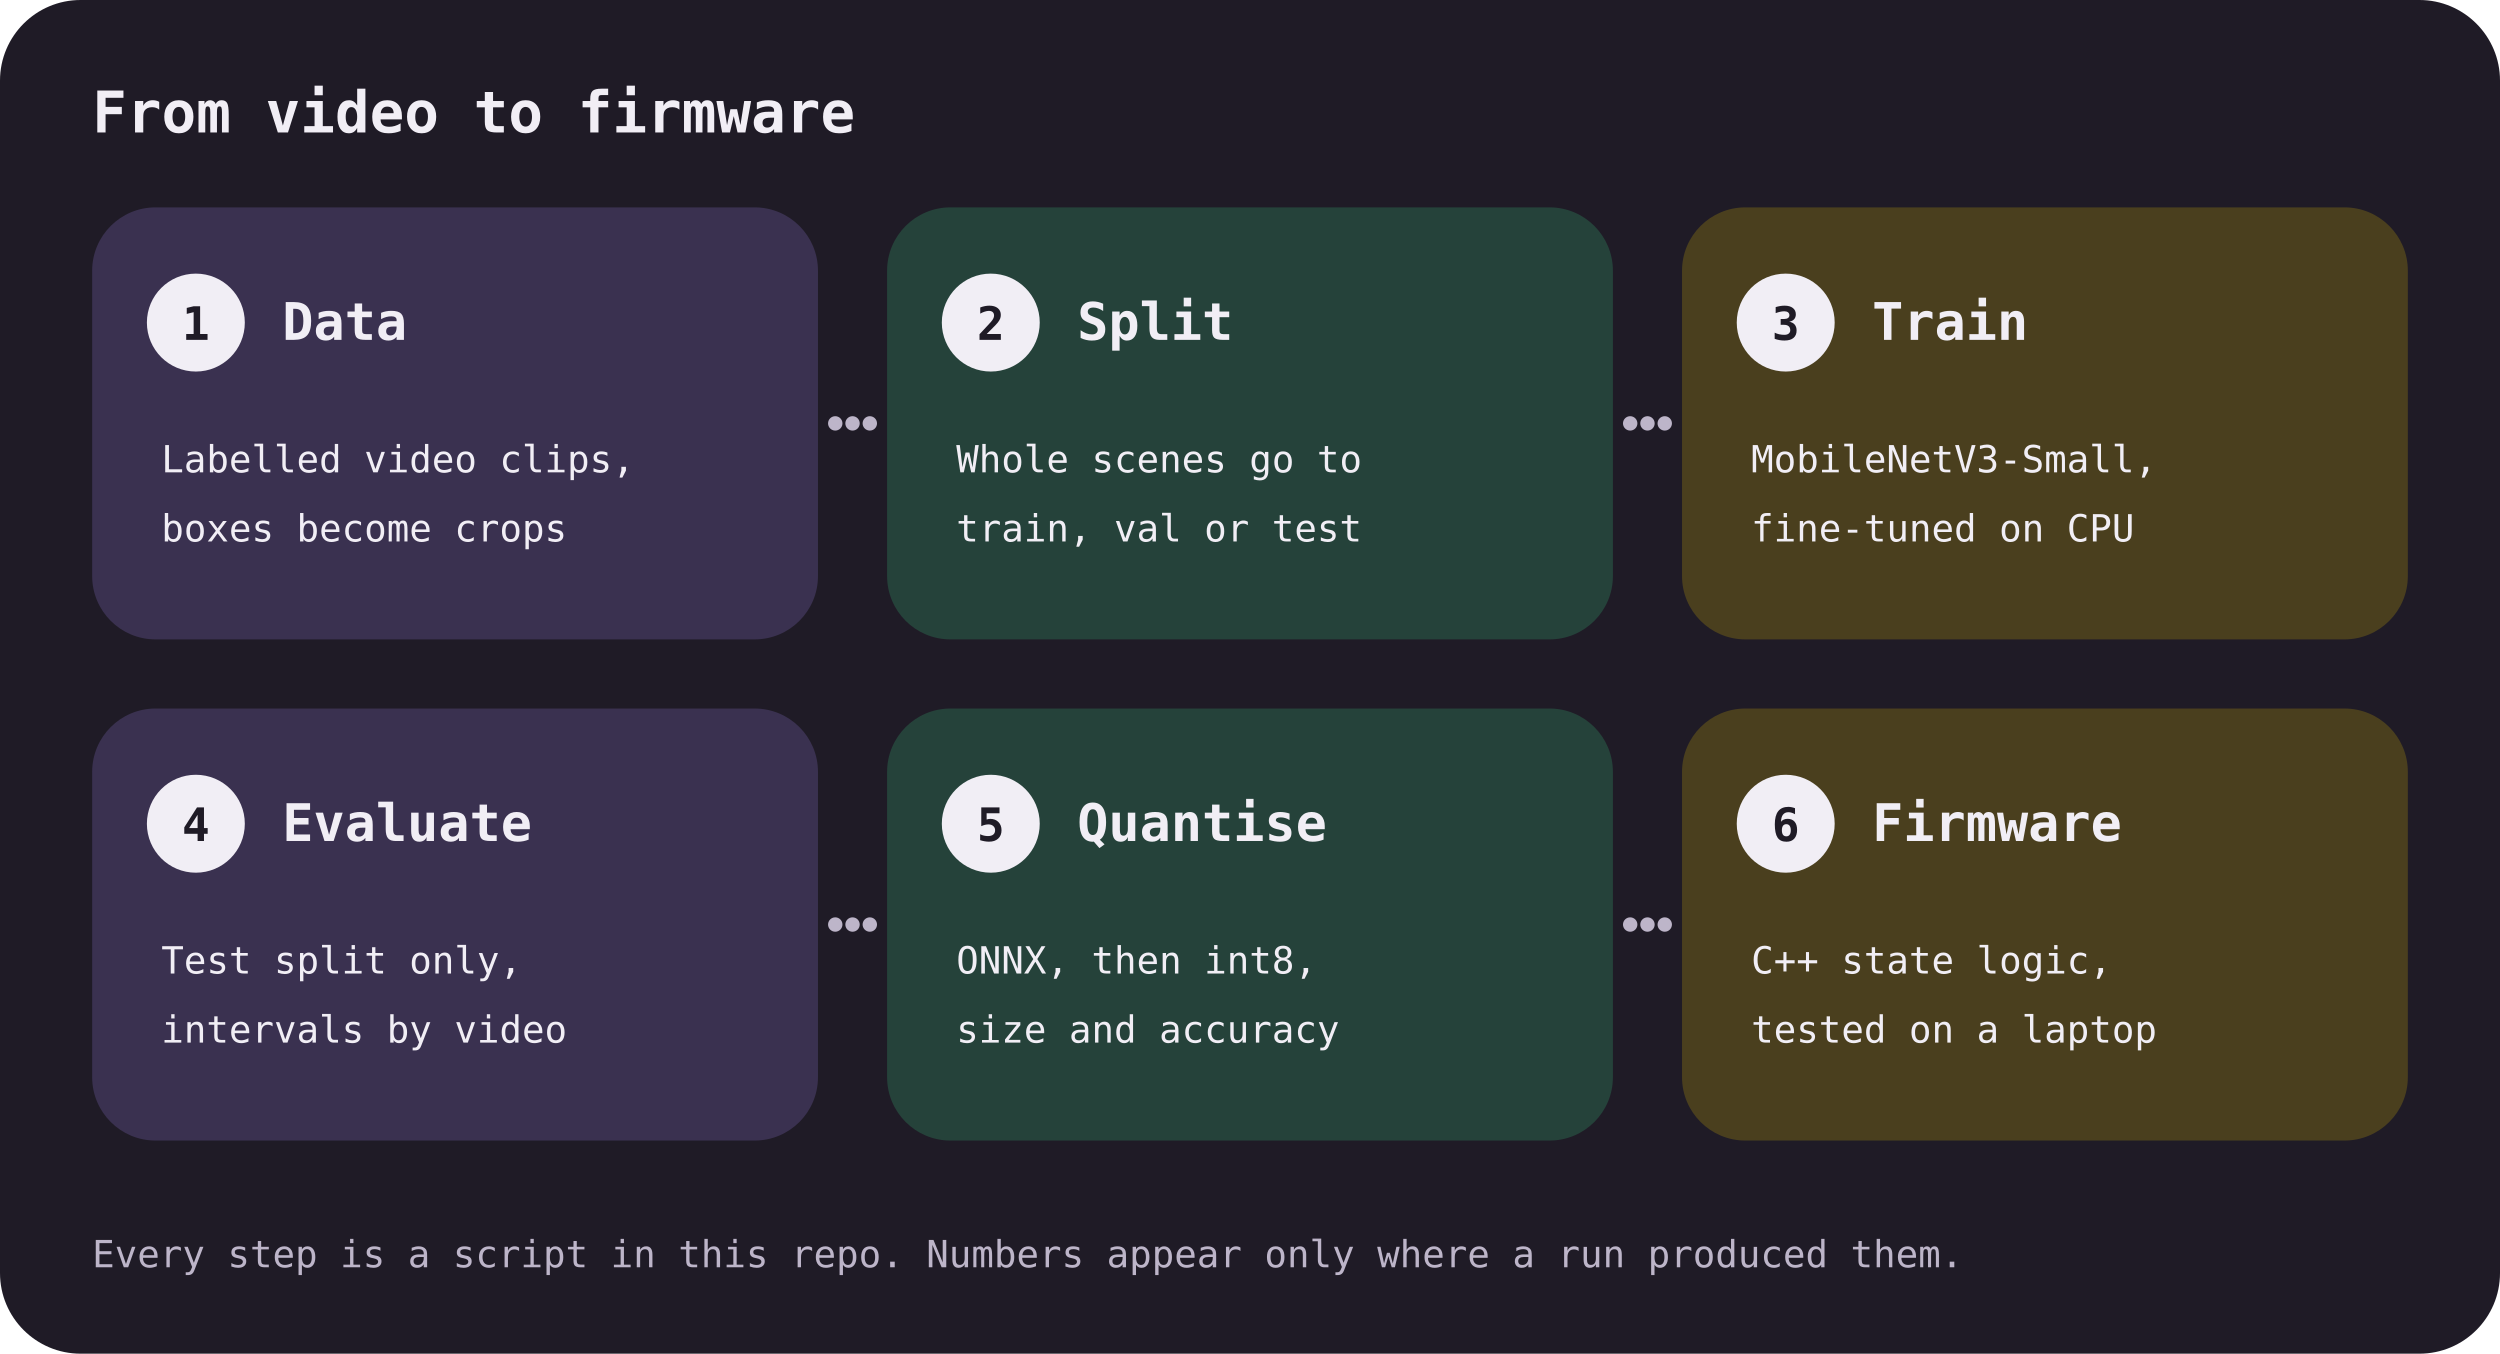
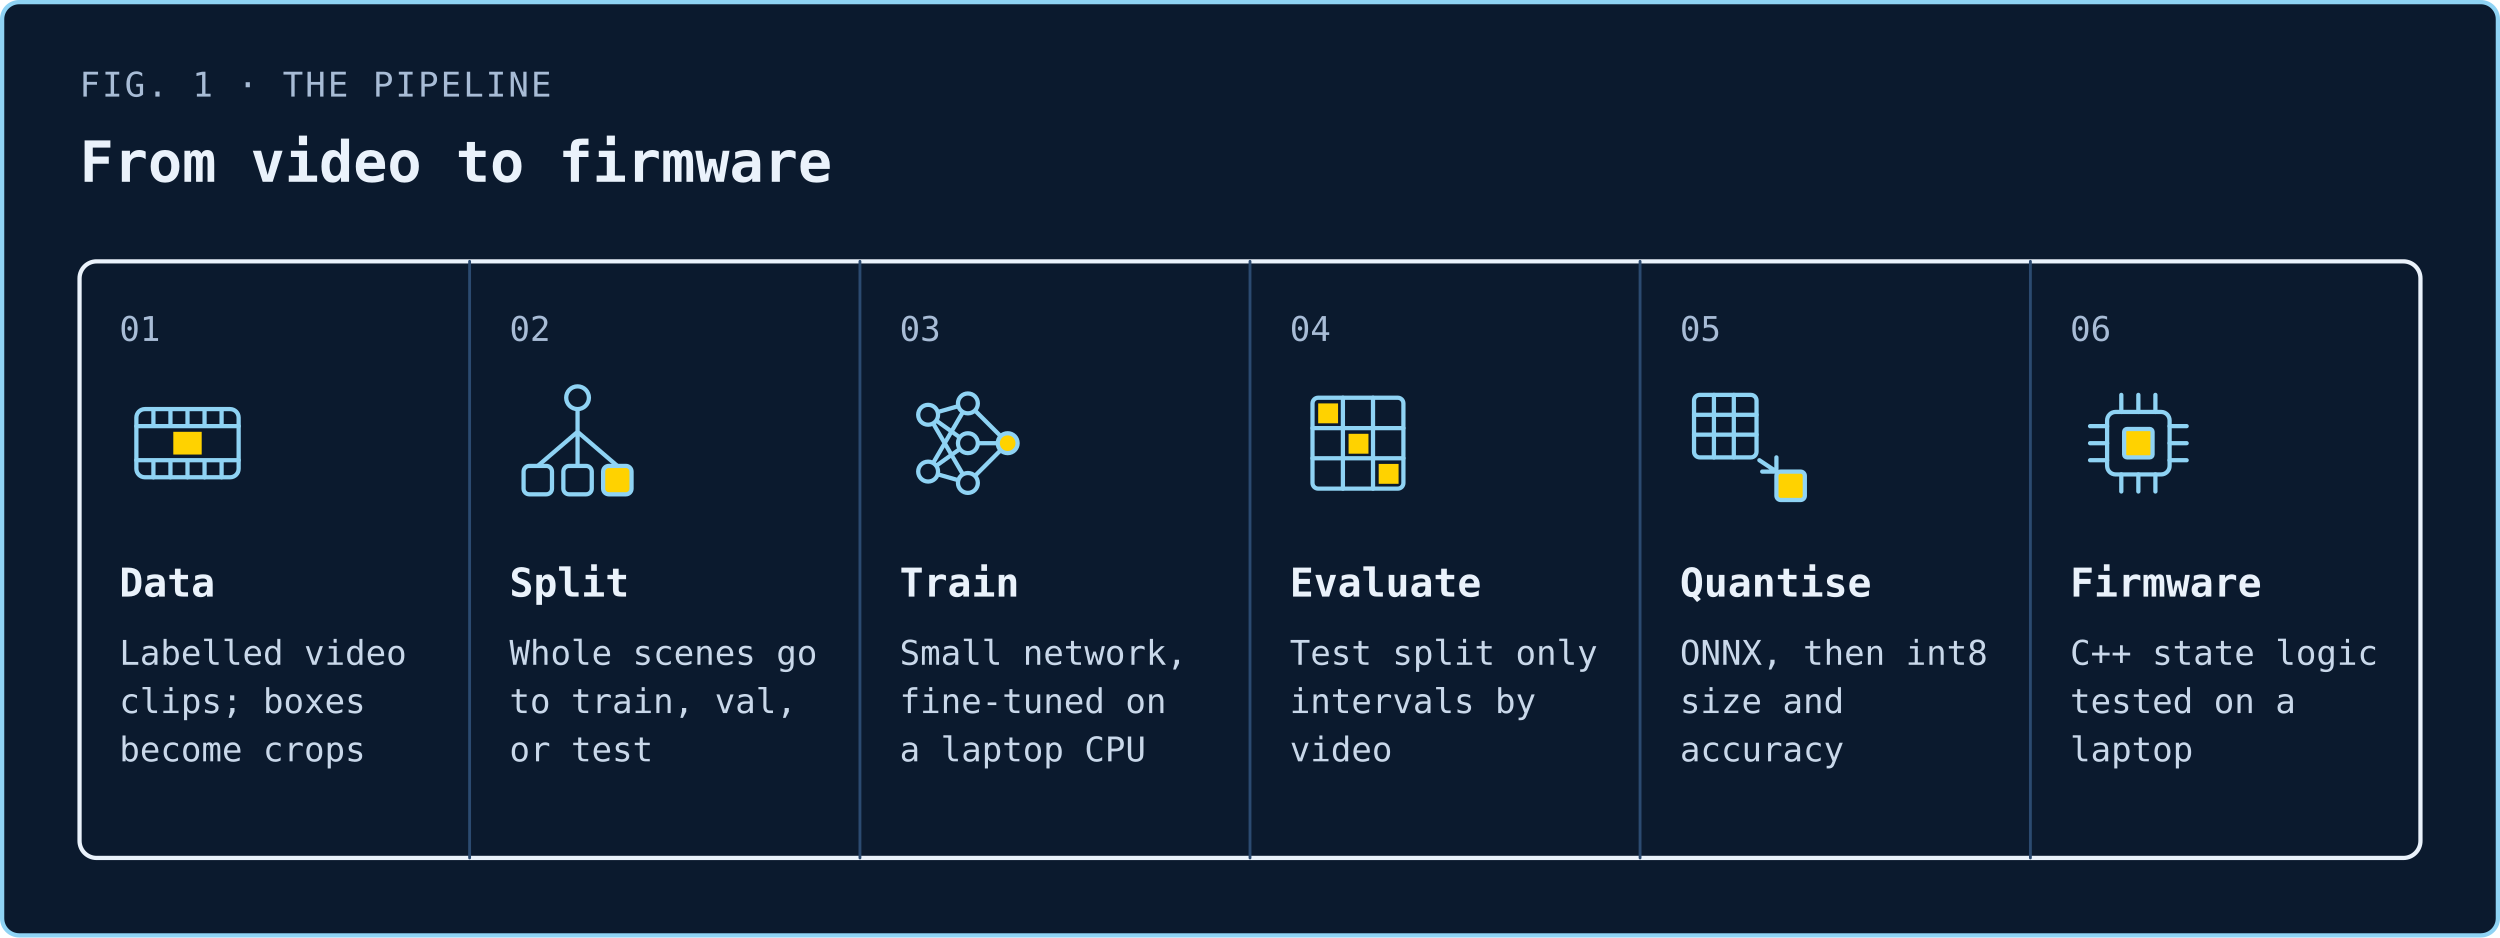
- <svg xmlns="http://www.w3.org/2000/svg" viewBox="0 0 868 470" width="868" height="470" role="img" aria-labelledby="t d" font-family="ui-monospace, &quot;SF Mono&quot;, &quot;JetBrains Mono&quot;, Menlo, Consolas, monospace">
-   <rect x="0" y="0" width="868" height="470" rx="28" fill="#1F1B26" />
-   <text x="32" y="46" font-size="20" font-weight="bold" fill="#F1EEF5" text-anchor="start">From video to firmware</text>
-   <rect x="32" y="72" width="252" height="150" rx="22" fill="#3A3150" />
-   <circle cx="68" cy="112" r="17" fill="#F1EEF5" />
-   <text x="68" y="118" font-size="16" font-weight="bold" fill="#1F1B26" text-anchor="middle">1</text>
-   <text x="98" y="118" font-size="18" font-weight="bold" fill="#F1EEF5" text-anchor="start">Data</text>
-   <text x="56" y="164" font-size="13" font-weight="normal" fill="#F1EEF5" text-anchor="start">Labelled video clips,</text>
-   <text x="56" y="188" font-size="13" font-weight="normal" fill="#F1EEF5" text-anchor="start">boxes become crops</text>
-   <circle cx="290" cy="147" r="2.5" fill="#BDB5C9" />
-   <circle cx="296" cy="147" r="2.5" fill="#BDB5C9" />
-   <circle cx="302" cy="147" r="2.5" fill="#BDB5C9" />
-   <rect x="308" y="72" width="252" height="150" rx="22" fill="#25423A" />
-   <circle cx="344" cy="112" r="17" fill="#F1EEF5" />
-   <text x="344" y="118" font-size="16" font-weight="bold" fill="#1F1B26" text-anchor="middle">2</text>
-   <text x="374" y="118" font-size="18" font-weight="bold" fill="#F1EEF5" text-anchor="start">Split</text>
-   <text x="332" y="164" font-size="13" font-weight="normal" fill="#F1EEF5" text-anchor="start">Whole scenes go to</text>
-   <text x="332" y="188" font-size="13" font-weight="normal" fill="#F1EEF5" text-anchor="start">train, val or test</text>
-   <circle cx="566" cy="147" r="2.5" fill="#BDB5C9" />
-   <circle cx="572" cy="147" r="2.5" fill="#BDB5C9" />
-   <circle cx="578" cy="147" r="2.5" fill="#BDB5C9" />
-   <rect x="584" y="72" width="252" height="150" rx="22" fill="#4A3F1E" />
-   <circle cx="620" cy="112" r="17" fill="#F1EEF5" />
-   <text x="620" y="118" font-size="16" font-weight="bold" fill="#1F1B26" text-anchor="middle">3</text>
-   <text x="650" y="118" font-size="18" font-weight="bold" fill="#F1EEF5" text-anchor="start">Train</text>
-   <text x="608" y="164" font-size="13" font-weight="normal" fill="#F1EEF5" text-anchor="start">MobileNetV3-Small,</text>
-   <text x="608" y="188" font-size="13" font-weight="normal" fill="#F1EEF5" text-anchor="start">fine-tuned on CPU</text>
-   <rect x="32" y="246" width="252" height="150" rx="22" fill="#3A3150" />
-   <circle cx="68" cy="286" r="17" fill="#F1EEF5" />
-   <text x="68" y="292" font-size="16" font-weight="bold" fill="#1F1B26" text-anchor="middle">4</text>
-   <text x="98" y="292" font-size="18" font-weight="bold" fill="#F1EEF5" text-anchor="start">Evaluate</text>
-   <text x="56" y="338" font-size="13" font-weight="normal" fill="#F1EEF5" text-anchor="start">Test split only,</text>
-   <text x="56" y="362" font-size="13" font-weight="normal" fill="#F1EEF5" text-anchor="start">intervals by video</text>
-   <circle cx="290" cy="321" r="2.5" fill="#BDB5C9" />
-   <circle cx="296" cy="321" r="2.5" fill="#BDB5C9" />
-   <circle cx="302" cy="321" r="2.5" fill="#BDB5C9" />
-   <rect x="308" y="246" width="252" height="150" rx="22" fill="#25423A" />
-   <circle cx="344" cy="286" r="17" fill="#F1EEF5" />
-   <text x="344" y="292" font-size="16" font-weight="bold" fill="#1F1B26" text-anchor="middle">5</text>
-   <text x="374" y="292" font-size="18" font-weight="bold" fill="#F1EEF5" text-anchor="start">Quantise</text>
-   <text x="332" y="338" font-size="13" font-weight="normal" fill="#F1EEF5" text-anchor="start">ONNX, then int8,</text>
-   <text x="332" y="362" font-size="13" font-weight="normal" fill="#F1EEF5" text-anchor="start">size and accuracy</text>
-   <circle cx="566" cy="321" r="2.5" fill="#BDB5C9" />
-   <circle cx="572" cy="321" r="2.5" fill="#BDB5C9" />
-   <circle cx="578" cy="321" r="2.5" fill="#BDB5C9" />
-   <rect x="584" y="246" width="252" height="150" rx="22" fill="#4A3F1E" />
-   <circle cx="620" cy="286" r="17" fill="#F1EEF5" />
-   <text x="620" y="292" font-size="16" font-weight="bold" fill="#1F1B26" text-anchor="middle">6</text>
-   <text x="650" y="292" font-size="18" font-weight="bold" fill="#F1EEF5" text-anchor="start">Firmware</text>
-   <text x="608" y="338" font-size="13" font-weight="normal" fill="#F1EEF5" text-anchor="start">C++ state logic,</text>
-   <text x="608" y="362" font-size="13" font-weight="normal" fill="#F1EEF5" text-anchor="start">tested on a laptop</text>
-   <text x="32" y="440" font-size="13" font-weight="normal" fill="#BDB5C9" text-anchor="start">Every step is a script in this repo. Numbers appear only where a run produced them.</text>
+ <svg xmlns="http://www.w3.org/2000/svg" viewBox="0 0 880 330" width="880" height="330" role="img" aria-labelledby="t d" font-family="ui-monospace, &quot;SF Mono&quot;, Menlo, Consolas, monospace" fill="none" stroke="#8FD3F4" stroke-width="1.5" stroke-linecap="round" stroke-linejoin="round">
+   <rect x="0.75" y="0.75" width="878.5" height="328.5" rx="6" fill="#0B1A2E" />
+   <text x="28" y="34" font-size="12" font-weight="500" fill="#A8BCD6" stroke="none" text-anchor="start" letter-spacing="0.72">FIG. 1 · THE PIPELINE</text>
+   <text x="28" y="64" font-size="20" font-weight="600" fill="#EAF2FB" stroke="none" text-anchor="start">From video to firmware</text>
+   <rect x="28" y="92" width="824" height="210" rx="6" fill="#0B1A2E" stroke="#EAF2FB" />
+   <text x="42.0" y="120" font-size="12" font-weight="500" fill="#A8BCD6" stroke="none" text-anchor="start">01</text>
+   <g transform="translate(42.0 132)" stroke="#8FD3F4">
+     <rect x="6" y="12" width="36" height="24" rx="3" />
+     <path d="M6 18H42M6 30H42M12 12V18M18 12V18M24 12V18M30 12V18M36 12V18M12 30V36M18 30V36M24 30V36M30 30V36M36 30V36" />
+     <rect x="19" y="20" width="10" height="8" fill="#FFD200" stroke="none" />
+   </g>
+   <text x="42.0" y="210" font-size="14" font-weight="600" fill="#EAF2FB" stroke="none" text-anchor="start">Data</text>
+   <text x="42.0" y="234" font-size="12" font-weight="400" fill="#C9D8EA" stroke="none" text-anchor="start">Labelled video</text>
+   <text x="42.0" y="251" font-size="12" font-weight="400" fill="#C9D8EA" stroke="none" text-anchor="start">clips; boxes</text>
+   <text x="42.0" y="268" font-size="12" font-weight="400" fill="#C9D8EA" stroke="none" text-anchor="start">become crops</text>
+   <path d="M165.3 92V302" stroke="#2B4A70" stroke-width="1" />
+   <text x="179.333" y="120" font-size="12" font-weight="500" fill="#A8BCD6" stroke="none" text-anchor="start">02</text>
+   <g transform="translate(179.3 132)" stroke="#8FD3F4">
+     <circle cx="24" cy="8" r="4" />
+     <path d="M24 12V20M24 20L10 32M24 20V32M24 20L38 32" />
+     <rect x="5" y="32" width="10" height="10" rx="2" />
+     <rect x="19" y="32" width="10" height="10" rx="2" />
+     <rect x="33" y="32" width="10" height="10" rx="2" fill="#FFD200" />
+   </g>
+   <text x="179.333" y="210" font-size="14" font-weight="600" fill="#EAF2FB" stroke="none" text-anchor="start">Split</text>
+   <text x="179.333" y="234" font-size="12" font-weight="400" fill="#C9D8EA" stroke="none" text-anchor="start">Whole scenes go</text>
+   <text x="179.333" y="251" font-size="12" font-weight="400" fill="#C9D8EA" stroke="none" text-anchor="start">to train, val,</text>
+   <text x="179.333" y="268" font-size="12" font-weight="400" fill="#C9D8EA" stroke="none" text-anchor="start">or test</text>
+   <path d="M302.7 92V302" stroke="#2B4A70" stroke-width="1" />
+   <text x="316.667" y="120" font-size="12" font-weight="500" fill="#A8BCD6" stroke="none" text-anchor="start">03</text>
+   <g transform="translate(316.7 132)" stroke="#8FD3F4">
+     <path d="M10 14L24 10M10 14L24 24M10 14L24 38M10 34L24 10M10 34L24 24M10 34L24 38M24 10L38 24M24 24L38 24M24 38L38 24" />
+     <circle cx="10" cy="14" r="3.5" fill="#0B1A2E" />
+     <circle cx="10" cy="34" r="3.5" fill="#0B1A2E" />
+     <circle cx="24" cy="10" r="3.5" fill="#0B1A2E" />
+     <circle cx="24" cy="24" r="3.5" fill="#0B1A2E" />
+     <circle cx="24" cy="38" r="3.5" fill="#0B1A2E" />
+     <circle cx="38" cy="24" r="3.5" fill="#FFD200" />
+   </g>
+   <text x="316.667" y="210" font-size="14" font-weight="600" fill="#EAF2FB" stroke="none" text-anchor="start">Train</text>
+   <text x="316.667" y="234" font-size="12" font-weight="400" fill="#C9D8EA" stroke="none" text-anchor="start">Small network,</text>
+   <text x="316.667" y="251" font-size="12" font-weight="400" fill="#C9D8EA" stroke="none" text-anchor="start">fine-tuned on</text>
+   <text x="316.667" y="268" font-size="12" font-weight="400" fill="#C9D8EA" stroke="none" text-anchor="start">a laptop CPU</text>
+   <path d="M440.0 92V302" stroke="#2B4A70" stroke-width="1" />
+   <text x="454.0" y="120" font-size="12" font-weight="500" fill="#A8BCD6" stroke="none" text-anchor="start">04</text>
+   <g transform="translate(454.0 132)" stroke="#8FD3F4">
+     <rect x="8" y="8" width="32" height="32" rx="2" />
+     <path d="M8 18.7H40M8 29.3H40M18.7 8V40M29.3 8V40" />
+     <rect x="10" y="10" width="7" height="7" fill="#FFD200" stroke="none" />
+     <rect x="20.7" y="20.7" width="7" height="7" fill="#FFD200" stroke="none" />
+     <rect x="31.3" y="31.3" width="7" height="7" fill="#FFD200" stroke="none" />
+   </g>
+   <text x="454.0" y="210" font-size="14" font-weight="600" fill="#EAF2FB" stroke="none" text-anchor="start">Evaluate</text>
+   <text x="454.0" y="234" font-size="12" font-weight="400" fill="#C9D8EA" stroke="none" text-anchor="start">Test split only</text>
+   <text x="454.0" y="251" font-size="12" font-weight="400" fill="#C9D8EA" stroke="none" text-anchor="start">intervals by</text>
+   <text x="454.0" y="268" font-size="12" font-weight="400" fill="#C9D8EA" stroke="none" text-anchor="start">video</text>
+   <path d="M577.3 92V302" stroke="#2B4A70" stroke-width="1" />
+   <text x="591.333" y="120" font-size="12" font-weight="500" fill="#A8BCD6" stroke="none" text-anchor="start">05</text>
+   <g transform="translate(591.3 132)" stroke="#8FD3F4">
+     <rect x="5" y="7" width="22" height="22" rx="2" />
+     <path d="M5 14H27M5 21H27M12 7V29M19 7V29M28 30L34 34M34 34V29M34 34H29" />
+     <rect x="34" y="34" width="10" height="10" rx="1.5" fill="#FFD200" />
+   </g>
+   <text x="591.333" y="210" font-size="14" font-weight="600" fill="#EAF2FB" stroke="none" text-anchor="start">Quantise</text>
+   <text x="591.333" y="234" font-size="12" font-weight="400" fill="#C9D8EA" stroke="none" text-anchor="start">ONNX, then int8</text>
+   <text x="591.333" y="251" font-size="12" font-weight="400" fill="#C9D8EA" stroke="none" text-anchor="start">size and</text>
+   <text x="591.333" y="268" font-size="12" font-weight="400" fill="#C9D8EA" stroke="none" text-anchor="start">accuracy</text>
+   <path d="M714.7 92V302" stroke="#2B4A70" stroke-width="1" />
+   <text x="728.667" y="120" font-size="12" font-weight="500" fill="#A8BCD6" stroke="none" text-anchor="start">06</text>
+   <g transform="translate(728.7 132)" stroke="#8FD3F4">
+     <rect x="13" y="13" width="22" height="22" rx="3" />
+     <rect x="19" y="19" width="10" height="10" rx="1" fill="#FFD200" />
+     <path d="M18 13V7M24 13V7M30 13V7M18 35V41M24 35V41M30 35V41M13 18H7M13 24H7M13 30H7M35 18H41M35 24H41M35 30H41" />
+   </g>
+   <text x="728.667" y="210" font-size="14" font-weight="600" fill="#EAF2FB" stroke="none" text-anchor="start">Firmware</text>
+   <text x="728.667" y="234" font-size="12" font-weight="400" fill="#C9D8EA" stroke="none" text-anchor="start">C++ state logic</text>
+   <text x="728.667" y="251" font-size="12" font-weight="400" fill="#C9D8EA" stroke="none" text-anchor="start">tested on a</text>
+   <text x="728.667" y="268" font-size="12" font-weight="400" fill="#C9D8EA" stroke="none" text-anchor="start">laptop</text>
</svg>
